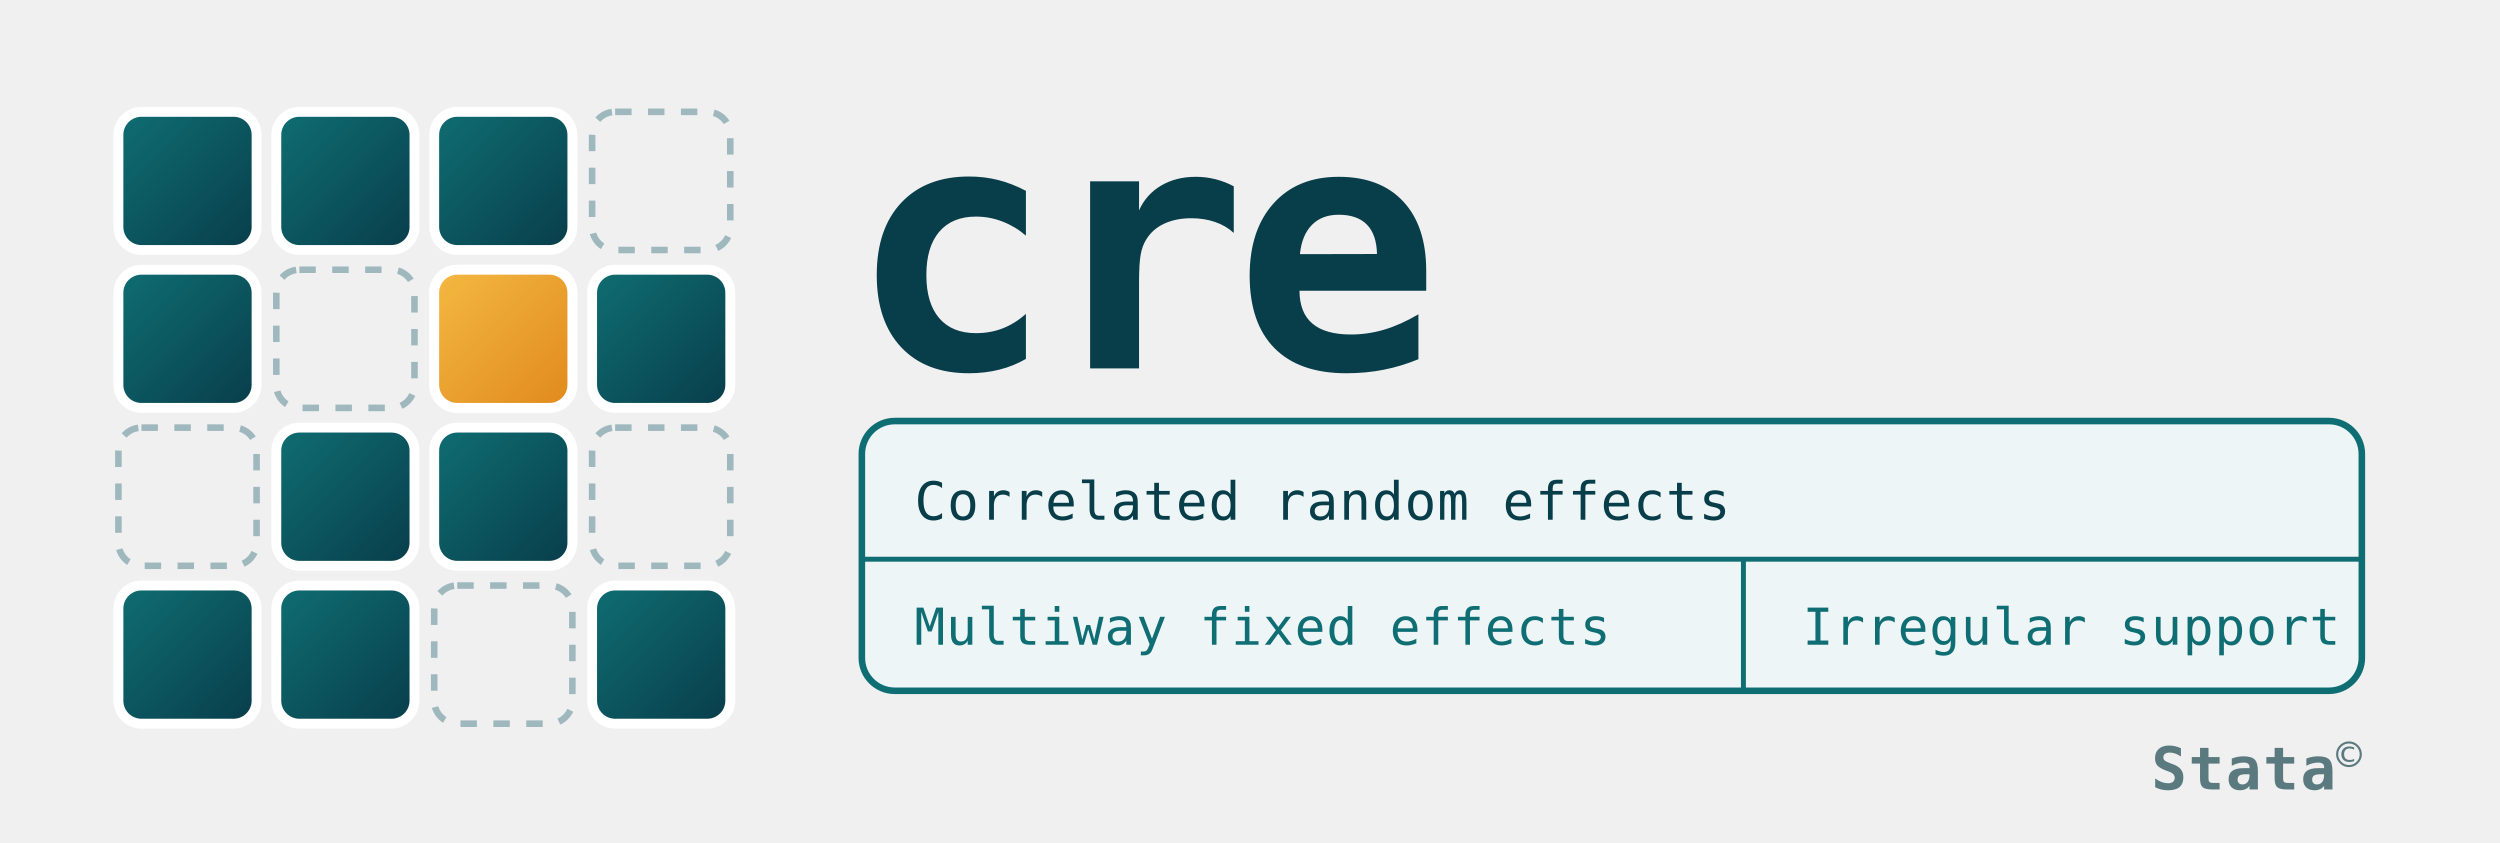
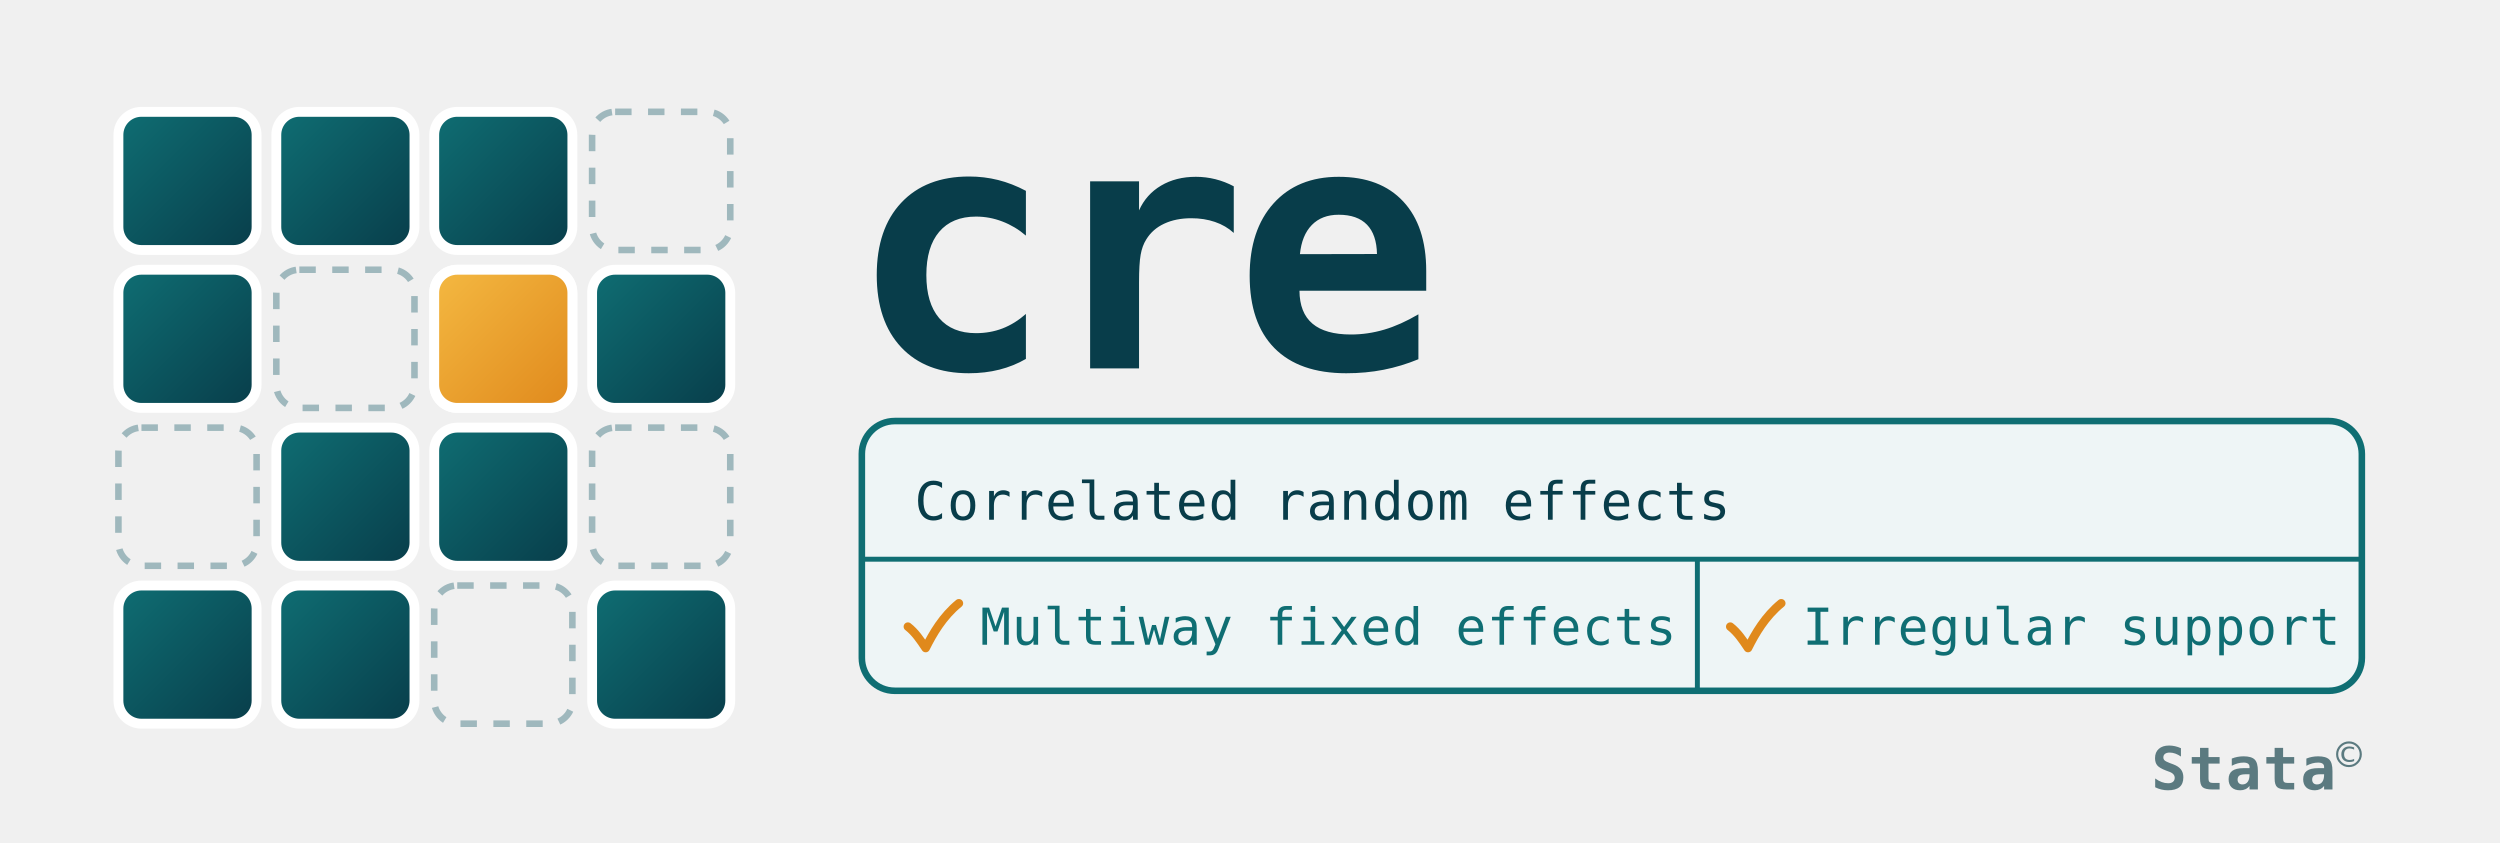
<svg xmlns="http://www.w3.org/2000/svg" width="760" height="256" viewBox="0 0 760 256" role="img" aria-label="cre: Correlated random effects. Multiway fixed effects. Irregular support. Stata">
  <defs>
    <linearGradient id="teal" x1="0" y1="0" x2="1" y2="1">
      <stop offset="0" stop-color="#0f6e73" />
      <stop offset="1" stop-color="#083d4a" />
    </linearGradient>
    <linearGradient id="amber" x1="0" y1="0" x2="1" y2="1">
      <stop offset="0" stop-color="#f4b942" />
      <stop offset="1" stop-color="#e0891c" />
    </linearGradient>
    <style>
      .mono { font-family: 'JetBrains Mono', 'Fira Code', 'Cascadia Code', 'Roboto Mono', Consolas, 'DejaVu Sans Mono', monospace; }
    </style>
  </defs>
  <g transform="translate(36,34)">
    <g fill="url(#teal)" stroke="#ffffff" stroke-width="3">
      <rect x="0" y="0" width="42" height="42" rx="7" />
      <rect x="48" y="0" width="42" height="42" rx="7" />
      <rect x="96" y="0" width="42" height="42" rx="7" />
      <rect x="0" y="48" width="42" height="42" rx="7" />
      <rect x="96" y="48" width="42" height="42" rx="7" />
      <rect x="144" y="48" width="42" height="42" rx="7" />
      <rect x="48" y="96" width="42" height="42" rx="7" />
      <rect x="96" y="96" width="42" height="42" rx="7" />
      <rect x="0" y="144" width="42" height="42" rx="7" />
      <rect x="48" y="144" width="42" height="42" rx="7" />
      <rect x="144" y="144" width="42" height="42" rx="7" />
    </g>
    <g fill="none" stroke="#9fb8bd" stroke-width="2" stroke-dasharray="5 5">
      <rect x="144" y="0" width="42" height="42" rx="7" />
      <rect x="48" y="48" width="42" height="42" rx="7" />
      <rect x="0" y="96" width="42" height="42" rx="7" />
      <rect x="144" y="96" width="42" height="42" rx="7" />
      <rect x="96" y="144" width="42" height="42" rx="7" />
    </g>
    <rect x="96" y="48" width="42" height="42" rx="7" fill="url(#amber)" stroke="#ffffff" stroke-width="3" />
  </g>
  <text class="mono" x="258" y="112" font-size="104" font-weight="700" fill="#083d4a" letter-spacing="-4">cre</text>
  <rect x="262" y="128" width="456" height="82" rx="10" fill="#eef5f6" stroke="#0f6e73" stroke-width="2" />
  <text class="mono" x="278" y="158" font-size="16" fill="#083d4a" letter-spacing="0.3">Correlated random effects</text>
  <line x1="262" y1="170" x2="718" y2="170" stroke="#0f6e73" stroke-width="1.5" />
-   <line x1="530" y1="170" x2="530" y2="210" stroke="#0f6e73" stroke-width="1.5" />
-   <text class="mono" x="278" y="196" font-size="15.5" fill="#0f6e73" letter-spacing="0.3">Multiway fixed effects</text>
+   <line x1="516" y1="170" x2="516" y2="210" stroke="#0f6e73" stroke-width="1.5" />
+   <g transform="translate(276,183)">
+     <path d="M0,7.5 C2.2,9.2 3.8,11.6 5.4,14 C7.6,9.6 10.6,4.4 15.5,0.4" fill="none" stroke="#e0891c" stroke-width="2.6" stroke-linecap="round" stroke-linejoin="round" />
+   </g>
+   <text class="mono" x="298" y="196" font-size="15.5" fill="#0f6e73" letter-spacing="0.3">Multiway fixed effects</text>
+   <g transform="translate(526,183)">
+     <path d="M0,7.5 C2.2,9.2 3.8,11.6 5.4,14 C7.6,9.6 10.6,4.4 15.5,0.4" fill="none" stroke="#e0891c" stroke-width="2.6" stroke-linecap="round" stroke-linejoin="round" />
+   </g>
  <text class="mono" x="548" y="196" font-size="15.5" fill="#0f6e73" letter-spacing="0.3">Irregular support</text>
  <text class="mono" x="718" y="240" font-size="18" font-weight="700" fill="#5b7a80" text-anchor="end" letter-spacing="0.5">Stata<tspan font-size="13" font-weight="400" dy="-6">©</tspan>
  </text>
</svg>
